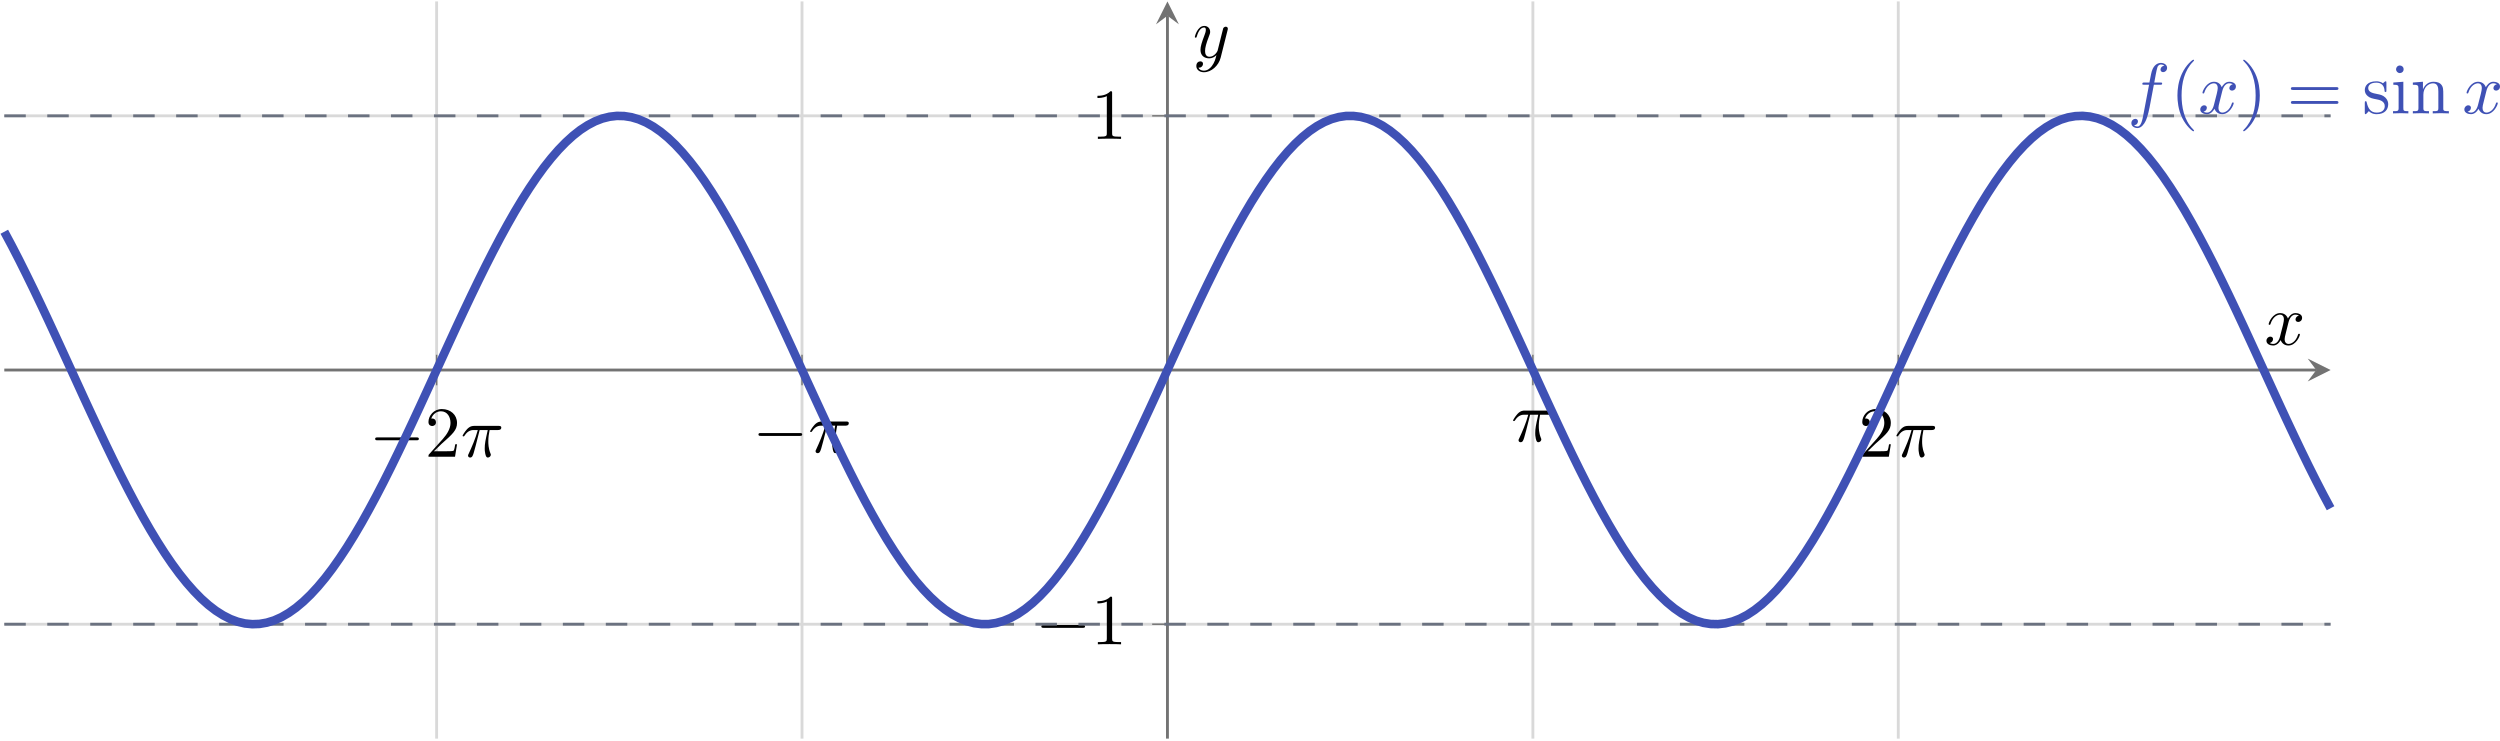
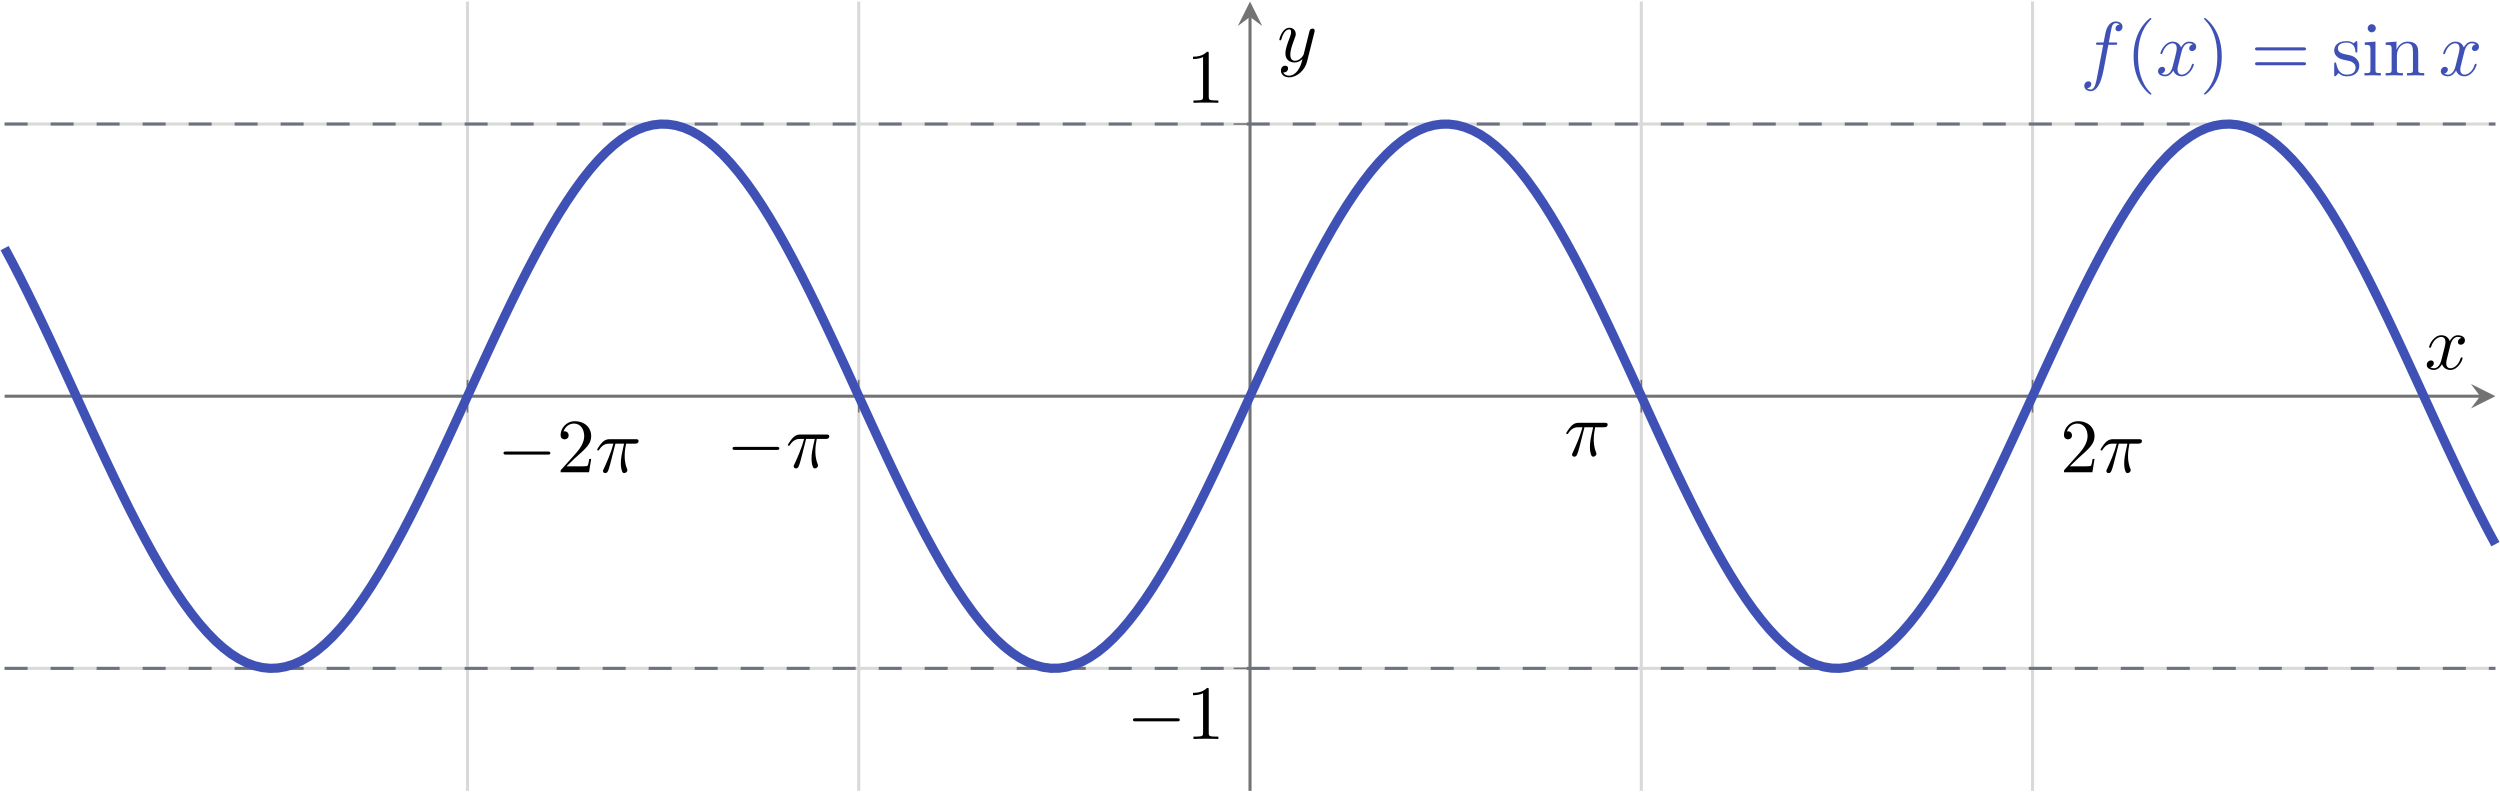
- <svg xmlns="http://www.w3.org/2000/svg" xmlns:xlink="http://www.w3.org/1999/xlink" version="1.1" width="347.841pt" height="102.968pt" viewBox="-67.02 -67.019 347.841 102.968">
+ <svg xmlns="http://www.w3.org/2000/svg" xmlns:xlink="http://www.w3.org/1999/xlink" version="1.1" width="324.863pt" height="102.968pt" viewBox="-67.02 -67.019 324.863 102.968">
  <defs>
    <path id="g0-0" d="M6.565-2.291C6.735-2.291 6.914-2.291 6.914-2.491S6.735-2.69 6.565-2.69H1.176C1.006-2.69 .827-2.69 .827-2.491S1.006-2.291 1.176-2.291H6.565Z" />
    <path id="g1-25" d="M2.64-3.716H3.766C3.437-2.242 3.347-1.813 3.347-1.146C3.347-.996 3.347-.727 3.427-.389C3.527 .05 3.636 .11 3.786 .11C3.985 .11 4.194-.07 4.194-.269C4.194-.329 4.194-.349 4.134-.488C3.846-1.205 3.846-1.853 3.846-2.132C3.846-2.66 3.915-3.198 4.025-3.716H5.161C5.29-3.716 5.649-3.716 5.649-4.055C5.649-4.294 5.44-4.294 5.25-4.294H1.913C1.694-4.294 1.315-4.294 .877-3.826C.528-3.437 .269-2.979 .269-2.929C.269-2.919 .269-2.829 .389-2.829C.468-2.829 .488-2.869 .548-2.949C1.036-3.716 1.614-3.716 1.813-3.716H2.381C2.062-2.511 1.524-1.305 1.106-.399C1.026-.249 1.026-.229 1.026-.159C1.026 .03 1.186 .11 1.315 .11C1.614 .11 1.694-.169 1.813-.538C1.953-.996 1.953-1.016 2.082-1.514L2.64-3.716Z" />
    <path id="g1-102" d="M3.656-3.985H4.513C4.712-3.985 4.812-3.985 4.812-4.184C4.812-4.294 4.712-4.294 4.543-4.294H3.716L3.925-5.43C3.965-5.639 4.105-6.346 4.164-6.466C4.254-6.655 4.423-6.804 4.633-6.804C4.672-6.804 4.932-6.804 5.121-6.625C4.682-6.585 4.583-6.237 4.583-6.087C4.583-5.858 4.762-5.738 4.951-5.738C5.21-5.738 5.499-5.958 5.499-6.336C5.499-6.795 5.041-7.024 4.633-7.024C4.294-7.024 3.666-6.844 3.367-5.858C3.308-5.649 3.278-5.549 3.039-4.294H2.351C2.162-4.294 2.052-4.294 2.052-4.105C2.052-3.985 2.142-3.985 2.331-3.985H2.989L2.242-.05C2.062 .917 1.893 1.823 1.375 1.823C1.335 1.823 1.086 1.823 .897 1.644C1.355 1.614 1.445 1.255 1.445 1.106C1.445 .877 1.265 .757 1.076 .757C.817 .757 .528 .976 .528 1.355C.528 1.803 .966 2.042 1.375 2.042C1.923 2.042 2.321 1.455 2.501 1.076C2.819 .448 3.049-.757 3.059-.827L3.656-3.985Z" />
    <path id="g1-120" d="M3.328-3.009C3.387-3.268 3.616-4.184 4.314-4.184C4.364-4.184 4.603-4.184 4.812-4.055C4.533-4.005 4.334-3.756 4.334-3.517C4.334-3.357 4.443-3.168 4.712-3.168C4.932-3.168 5.25-3.347 5.25-3.746C5.25-4.264 4.663-4.403 4.324-4.403C3.746-4.403 3.397-3.875 3.278-3.646C3.029-4.304 2.491-4.403 2.202-4.403C1.166-4.403 .598-3.118 .598-2.869C.598-2.77 .697-2.77 .717-2.77C.797-2.77 .827-2.79 .847-2.879C1.186-3.935 1.843-4.184 2.182-4.184C2.371-4.184 2.72-4.095 2.72-3.517C2.72-3.208 2.55-2.54 2.182-1.146C2.022-.528 1.674-.11 1.235-.11C1.176-.11 .946-.11 .737-.239C.986-.289 1.205-.498 1.205-.777C1.205-1.046 .986-1.126 .837-1.126C.538-1.126 .289-.867 .289-.548C.289-.09 .787 .11 1.225 .11C1.883 .11 2.242-.588 2.271-.648C2.391-.279 2.75 .11 3.347 .11C4.374 .11 4.941-1.176 4.941-1.425C4.941-1.524 4.852-1.524 4.822-1.524C4.732-1.524 4.712-1.484 4.692-1.415C4.364-.349 3.686-.11 3.367-.11C2.979-.11 2.819-.428 2.819-.767C2.819-.986 2.879-1.205 2.989-1.644L3.328-3.009Z" />
    <path id="g1-121" d="M4.842-3.796C4.882-3.935 4.882-3.955 4.882-4.025C4.882-4.204 4.742-4.294 4.593-4.294C4.493-4.294 4.334-4.234 4.244-4.085C4.224-4.035 4.144-3.726 4.105-3.547C4.035-3.288 3.965-3.019 3.905-2.75L3.457-.956C3.417-.807 2.989-.11 2.331-.11C1.823-.11 1.714-.548 1.714-.917C1.714-1.375 1.883-1.993 2.222-2.869C2.381-3.278 2.421-3.387 2.421-3.587C2.421-4.035 2.102-4.403 1.604-4.403C.658-4.403 .289-2.959 .289-2.869C.289-2.77 .389-2.77 .408-2.77C.508-2.77 .518-2.79 .568-2.949C.837-3.885 1.235-4.184 1.574-4.184C1.654-4.184 1.823-4.184 1.823-3.866C1.823-3.616 1.724-3.357 1.654-3.168C1.255-2.112 1.076-1.544 1.076-1.076C1.076-.189 1.704 .11 2.291 .11C2.68 .11 3.019-.06 3.298-.339C3.168 .179 3.049 .667 2.65 1.196C2.391 1.534 2.012 1.823 1.554 1.823C1.415 1.823 .966 1.793 .797 1.405C.956 1.405 1.086 1.405 1.225 1.285C1.325 1.196 1.425 1.066 1.425 .877C1.425 .568 1.156 .528 1.056 .528C.827 .528 .498 .687 .498 1.176C.498 1.674 .936 2.042 1.554 2.042C2.58 2.042 3.606 1.136 3.885 .01L4.842-3.796Z" />
    <path id="g2-40" d="M3.298 2.391C3.298 2.361 3.298 2.341 3.128 2.172C1.883 .917 1.564-.966 1.564-2.491C1.564-4.224 1.943-5.958 3.168-7.203C3.298-7.323 3.298-7.342 3.298-7.372C3.298-7.442 3.258-7.472 3.198-7.472C3.098-7.472 2.202-6.795 1.614-5.529C1.106-4.433 .986-3.328 .986-2.491C.986-1.714 1.096-.508 1.644 .618C2.242 1.843 3.098 2.491 3.198 2.491C3.258 2.491 3.298 2.461 3.298 2.391Z" />
    <path id="g2-41" d="M2.879-2.491C2.879-3.268 2.77-4.473 2.222-5.599C1.624-6.824 .767-7.472 .667-7.472C.608-7.472 .568-7.432 .568-7.372C.568-7.342 .568-7.323 .757-7.143C1.733-6.157 2.301-4.573 2.301-2.491C2.301-.787 1.933 .966 .697 2.222C.568 2.341 .568 2.361 .568 2.391C.568 2.451 .608 2.491 .667 2.491C.767 2.491 1.664 1.813 2.252 .548C2.76-.548 2.879-1.654 2.879-2.491Z" />
    <path id="g2-49" d="M2.929-6.376C2.929-6.615 2.929-6.635 2.7-6.635C2.082-5.998 1.205-5.998 .887-5.998V-5.689C1.086-5.689 1.674-5.689 2.192-5.948V-.787C2.192-.428 2.162-.309 1.265-.309H.946V0C1.295-.03 2.162-.03 2.56-.03S3.826-.03 4.174 0V-.309H3.856C2.959-.309 2.929-.418 2.929-.787V-6.376Z" />
    <path id="g2-50" d="M1.265-.767L2.321-1.793C3.875-3.168 4.473-3.706 4.473-4.702C4.473-5.838 3.577-6.635 2.361-6.635C1.235-6.635 .498-5.719 .498-4.832C.498-4.274 .996-4.274 1.026-4.274C1.196-4.274 1.544-4.394 1.544-4.802C1.544-5.061 1.365-5.32 1.016-5.32C.936-5.32 .917-5.32 .887-5.31C1.116-5.958 1.654-6.326 2.232-6.326C3.138-6.326 3.567-5.519 3.567-4.702C3.567-3.905 3.068-3.118 2.521-2.501L.608-.369C.498-.259 .498-.239 .498 0H4.194L4.473-1.733H4.224C4.174-1.435 4.105-.996 4.005-.847C3.935-.767 3.278-.767 3.059-.767H1.265Z" />
    <path id="g2-61" d="M6.844-3.258C6.994-3.258 7.183-3.258 7.183-3.457S6.994-3.656 6.854-3.656H.887C.747-3.656 .558-3.656 .558-3.457S.747-3.258 .897-3.258H6.844ZM6.854-1.325C6.994-1.325 7.183-1.325 7.183-1.524S6.994-1.724 6.844-1.724H.897C.747-1.724 .558-1.724 .558-1.524S.747-1.325 .887-1.325H6.854Z" />
    <path id="g2-105" d="M1.763-4.403L.369-4.294V-3.985C1.016-3.985 1.106-3.925 1.106-3.437V-.757C1.106-.309 .996-.309 .329-.309V0C.648-.01 1.186-.03 1.425-.03C1.773-.03 2.122-.01 2.461 0V-.309C1.803-.309 1.763-.359 1.763-.747V-4.403ZM1.803-6.137C1.803-6.456 1.554-6.665 1.275-6.665C.966-6.665 .747-6.396 .747-6.137C.747-5.868 .966-5.609 1.275-5.609C1.554-5.609 1.803-5.818 1.803-6.137Z" />
    <path id="g2-110" d="M1.096-3.427V-.757C1.096-.309 .986-.309 .319-.309V0C.667-.01 1.176-.03 1.445-.03C1.704-.03 2.222-.01 2.56 0V-.309C1.893-.309 1.783-.309 1.783-.757V-2.59C1.783-3.626 2.491-4.184 3.128-4.184C3.756-4.184 3.866-3.646 3.866-3.078V-.757C3.866-.309 3.756-.309 3.088-.309V0C3.437-.01 3.945-.03 4.214-.03C4.473-.03 4.991-.01 5.33 0V-.309C4.812-.309 4.563-.309 4.553-.608V-2.511C4.553-3.367 4.553-3.676 4.244-4.035C4.105-4.204 3.776-4.403 3.198-4.403C2.471-4.403 2.002-3.975 1.724-3.357V-4.403L.319-4.294V-3.985C1.016-3.985 1.096-3.915 1.096-3.427Z" />
    <path id="g2-115" d="M2.072-1.933C2.291-1.893 3.108-1.733 3.108-1.016C3.108-.508 2.76-.11 1.983-.11C1.146-.11 .787-.677 .598-1.524C.568-1.654 .558-1.694 .458-1.694C.329-1.694 .329-1.624 .329-1.445V-.13C.329 .04 .329 .11 .438 .11C.488 .11 .498 .1 .687-.09C.707-.11 .707-.13 .887-.319C1.325 .1 1.773 .11 1.983 .11C3.128 .11 3.587-.558 3.587-1.275C3.587-1.803 3.288-2.102 3.168-2.222C2.839-2.54 2.451-2.62 2.032-2.7C1.474-2.809 .807-2.939 .807-3.517C.807-3.866 1.066-4.274 1.923-4.274C3.019-4.274 3.068-3.377 3.088-3.068C3.098-2.979 3.188-2.979 3.208-2.979C3.337-2.979 3.337-3.029 3.337-3.218V-4.224C3.337-4.394 3.337-4.463 3.228-4.463C3.178-4.463 3.158-4.463 3.029-4.344C2.999-4.304 2.899-4.214 2.859-4.184C2.481-4.463 2.072-4.463 1.923-4.463C.707-4.463 .329-3.796 .329-3.238C.329-2.889 .488-2.61 .757-2.391C1.076-2.132 1.355-2.072 2.072-1.933Z" />
  </defs>
  <g id="page1">
    <path d="M-6.27 35.75V-66.82M44.57 35.75V-66.82M146.258 35.75V-66.82M197.098 35.75V-66.82" stroke="#d9d9d9" fill="none" stroke-width=".399" stroke-miterlimit="10" />
    <path d="M-66.422 19.832H257.25M-66.422-50.902H257.25" stroke="#d9d9d9" fill="none" stroke-width=".399" stroke-miterlimit="10" />
    <path d="M-6.27-13.41V-17.66M44.57-13.41V-17.66M146.258-13.41V-17.66M197.098-13.41V-17.66" stroke="#737373" fill="none" stroke-width=".199" stroke-miterlimit="10" />
    <path d="M93.289 19.832H97.539M93.289-50.902H97.539" stroke="#737373" fill="none" stroke-width=".199" stroke-miterlimit="10" />
    <path d="M-66.422-15.535H255.258" stroke="#737373" fill="none" stroke-width=".399" stroke-miterlimit="10" />
    <path d="M257.25-15.535L254.063-17.129L255.258-15.535L254.063-13.941" fill="#737373" />
    <path d="M95.414 35.75V-64.828" stroke="#737373" fill="none" stroke-width=".399" stroke-miterlimit="10" />
    <path d="M95.414-66.82L93.82-63.633L95.414-64.828L97.008-63.633" fill="#737373" />
-     <g transform="matrix(1 0 0 1 50.1699 -39.01885)">
-       <use x="-65.823" y="35.55" xlink:href="#g0-0" />
-       <use x="-58.074" y="35.55" xlink:href="#g2-50" />
-       <use x="-53.093" y="35.55" xlink:href="#g1-25" />
-     </g>
-     <g transform="matrix(1 0 0 1 103.5027 -39.62769)">
-       <use x="-65.823" y="35.55" xlink:href="#g0-0" />
-       <use x="-58.074" y="35.55" xlink:href="#g1-25" />
-     </g>
-     <g transform="matrix(1 0 0 1 209.0612 -41.14977)">
-       <use x="-65.823" y="35.55" xlink:href="#g1-25" />
-     </g>
-     <g transform="matrix(1 0 0 1 257.4132 -39.01886)">
-       <use x="-65.823" y="35.55" xlink:href="#g2-50" />
-       <use x="-60.842" y="35.55" xlink:href="#g1-25" />
-     </g>
-     <g transform="matrix(1 0 0 1 142.8612 -12.9215)">
-       <use x="-65.823" y="35.55" xlink:href="#g0-0" />
-       <use x="-58.074" y="35.55" xlink:href="#g2-49" />
-     </g>
-     <g transform="matrix(1 0 0 1 150.61 -83.2433)">
-       <use x="-65.823" y="35.55" xlink:href="#g2-49" />
-     </g>
    <path d="M-66.422-50.902H-52.934H-39.449H-25.961H-12.477H1.012H14.496H27.984H41.469H54.953H68.441H81.926H95.414H108.898H122.387H135.871H149.359H162.844H176.332H189.816H203.305H216.789H230.277H243.762H257.25" stroke="#6b7280" fill="none" stroke-width=".399" stroke-miterlimit="10" stroke-dasharray="2.989 2.989" />
    <path d="M-66.422 19.832H-52.934H-39.449H-25.961H-12.477H1.012H14.496H27.984H41.469H54.953H68.441H81.926H95.414H108.898H122.387H135.871H149.359H162.844H176.332H189.816H203.305H216.789H230.277H243.762H257.25" stroke="#6b7280" fill="none" stroke-width=".399" stroke-miterlimit="10" stroke-dasharray="2.989 2.989" />
    <path d="M-66.422-34.777L-65.406-32.879L-64.391-30.914L-63.379-28.887L-62.363-26.809L-61.348-24.688L-60.332-22.527L-59.32-20.344L-58.305-18.137L-57.289-15.922L-56.273-13.707L-55.262-11.496L-54.246-9.305L-53.23-7.137L-52.215-5L-51.203-2.906L-50.188-.859L-49.172 1.129L-48.156 3.051L-47.145 4.899L-46.129 6.668L-45.113 8.348L-44.098 9.938L-43.086 11.422L-42.07 12.805L-41.055 14.074L-40.039 15.227L-39.027 16.262L-38.012 17.168L-36.996 17.949L-35.98 18.594L-34.969 19.109L-33.953 19.488L-32.938 19.727L-31.922 19.828L-30.91 19.789L-29.895 19.613L-28.879 19.301L-27.863 18.848L-26.852 18.262L-25.836 17.543L-24.82 16.691L-23.809 15.719L-22.793 14.617L-21.777 13.402L-20.762 12.07L-19.75 10.629L-18.734 9.09L-17.719 7.449L-16.703 5.719L-15.691 3.906L-14.676 2.02L-13.66 .062L-12.645-1.961L-11.633-4.031L-10.617-6.148L-9.602-8.305L-8.586-10.488L-7.574-12.691L-6.559-14.906L-5.543-17.121L-4.527-19.332L-3.516-21.527L-2.5-23.699L-1.484-25.84L-.469-27.941L.543-29.988L1.559-31.984L2.574-33.914L3.59-35.77L4.601-37.547L5.617-39.238L6.633-40.836L7.648-42.336L8.66-43.73L9.676-45.012L10.691-46.18L11.707-47.223L12.719-48.145L13.734-48.941L14.75-49.602L15.766-50.133L16.777-50.523L17.793-50.777L18.809-50.895L19.82-50.871L20.836-50.711L21.852-50.41L22.867-49.973L23.879-49.402L24.895-48.699L25.91-47.863L26.926-46.898L27.938-45.812L28.953-44.609L29.969-43.293L30.984-41.863L31.996-40.332L33.012-38.703L34.027-36.984L35.043-35.18L36.055-33.297L37.07-31.348L38.086-29.336L39.102-27.266L40.113-25.152L41.129-23L42.144-20.82L43.16-18.621L44.172-16.406L45.187-14.191L46.203-11.98L47.219-9.781L48.23-7.605L49.246-5.461L50.262-3.359L51.277-1.301L52.289 .699L53.305 2.637L54.32 4.5L55.336 6.289L56.348 7.988L57.363 9.598L58.379 11.105L59.391 12.512L60.406 13.809L61.422 14.984L62.437 16.047L63.449 16.98L64.465 17.789L65.48 18.465L66.496 19.008L67.508 19.414L68.523 19.688L69.539 19.816L70.555 19.812L71.566 19.664L72.582 19.379L73.598 18.957L74.613 18.402L75.625 17.711L76.641 16.891L77.656 15.941L78.672 14.867L79.684 13.676L80.699 12.371L81.715 10.953L82.73 9.434L83.742 7.816L84.758 6.106L85.773 4.309L86.789 2.438L87.801 .492L88.816-1.512L89.832-3.574L90.848-5.684L91.859-7.832L92.875-10.008L93.891-12.211L94.906-14.422L95.918-16.637L96.934-18.852L97.949-21.051L98.965-23.227L99.977-25.375L100.992-27.484L102.008-29.547L103.019-31.555L104.035-33.5L105.051-35.371L106.066-37.168L107.078-38.879L108.094-40.496L109.109-42.016L110.125-43.434L111.137-44.742L112.152-45.934L113.168-47.008L114.184-47.957L115.195-48.777L116.211-49.469L117.227-50.027L118.242-50.449L119.254-50.734L120.269-50.883L121.285-50.887L122.301-50.758L123.312-50.488L124.328-50.082L125.344-49.539L126.359-48.863L127.371-48.055L128.387-47.121L129.402-46.062L130.418-44.883L131.43-43.59L132.445-42.184L133.461-40.676L134.477-39.066L135.488-37.367L136.504-35.578L137.519-33.715L138.535-31.777L139.547-29.777L140.562-27.723L141.578-25.617L142.594-23.473L143.605-21.301L144.621-19.102L145.637-16.891L146.652-14.676L147.664-12.461L148.68-10.258L149.695-8.078L150.707-5.926L151.723-3.812L152.738-1.746L153.754 .27L154.766 2.219L155.781 4.102L156.797 5.906L157.812 7.625L158.824 9.254L159.84 10.785L160.855 12.215L161.871 13.535L162.883 14.738L163.898 15.824L164.914 16.789L165.93 17.625L166.941 18.328L167.957 18.902L168.973 19.34L169.988 19.641L171 19.801L172.016 19.824L173.031 19.707L174.047 19.453L175.059 19.062L176.074 18.535L177.09 17.871L178.105 17.078L179.117 16.156L180.133 15.113L181.148 13.945L182.164 12.664L183.176 11.274L184.191 9.774L185.207 8.176L186.223 6.484L187.234 4.711L188.25 2.852L189.266 .922L190.281-1.07L191.293-3.121L192.309-5.219L193.324-7.359L194.336-9.531L195.352-11.726L196.367-13.938L197.383-16.152L198.394-18.367L199.41-20.57L200.426-22.754L201.441-24.91L202.453-27.027L203.469-29.102L204.484-31.121L205.5-33.078L206.512-34.969L207.527-36.781L208.543-38.512L209.559-40.152L210.57-41.695L211.586-43.133L212.602-44.465L213.617-45.684L214.629-46.781L215.644-47.758L216.66-48.609L217.676-49.328L218.687-49.918L219.703-50.371L220.719-50.684L221.734-50.859L222.746-50.898L223.762-50.797L224.777-50.559L225.793-50.18L226.805-49.668L227.82-49.023L228.836-48.242L229.852-47.336L230.863-46.305L231.879-45.152L232.894-43.879L233.91-42.5L234.922-41.012L235.937-39.426L236.953-37.746L237.965-35.977L238.98-34.129L239.996-32.207L241.012-30.219L242.023-28.176L243.039-26.082L244.055-23.945L245.07-21.777L246.082-19.582L247.098-17.375L248.113-15.156L249.129-12.941L250.141-10.738L251.156-8.551L252.172-6.394L253.187-4.269L254.199-2.191L255.215-.168L256.23 1.801L257.246 3.695" stroke="#3f51b5" fill="none" stroke-width="1.196" stroke-miterlimit="10" />
-     <g fill="#3f51b5" transform="matrix(1 0 0 1 294.8262 -86.7923)">
+     <g fill="#3f51b5" transform="matrix(1 0 0 1 269.1162 -92.7599)">
      <use x="-65.823" y="35.55" xlink:href="#g1-102" />
      <use x="-59.873" y="35.55" xlink:href="#g2-40" />
      <use x="-55.999" y="35.55" xlink:href="#g1-120" />
      <use x="-50.305" y="35.55" xlink:href="#g2-41" />
      <use x="-43.663" y="35.55" xlink:href="#g2-61" />
      <use x="-33.147" y="35.55" xlink:href="#g2-115" />
      <use x="-29.217" y="35.55" xlink:href="#g2-105" />
      <use x="-26.45" y="35.55" xlink:href="#g2-110" />
      <use x="-19.255" y="35.55" xlink:href="#g1-120" />
    </g>
+     <g transform="matrix(1 0 0 1 63.40242 -41.2026)">
+       <use x="-65.823" y="35.55" xlink:href="#g0-0" />
+       <use x="-58.074" y="35.55" xlink:href="#g2-50" />
+       <use x="-53.093" y="35.55" xlink:href="#g1-25" />
+     </g>
+     <g transform="matrix(1 0 0 1 93.1622 -41.81142)">
+       <use x="-65.823" y="35.55" xlink:href="#g0-0" />
+       <use x="-58.074" y="35.55" xlink:href="#g1-25" />
+     </g>
+     <g transform="matrix(1 0 0 1 202.0582 -43.3335)">
+       <use x="-65.823" y="35.55" xlink:href="#g1-25" />
+     </g>
+     <g transform="matrix(1 0 0 1 266.5052 -41.20261)">
+       <use x="-65.823" y="35.55" xlink:href="#g2-50" />
+       <use x="-60.842" y="35.55" xlink:href="#g1-25" />
+     </g>
+     <g transform="matrix(1 0 0 1 152.9441 -89.2082)">
+       <use x="-65.823" y="35.55" xlink:href="#g2-49" />
+     </g>
+     <g transform="matrix(1 0 0 1 145.1953 -6.5415)">
+       <use x="-65.823" y="35.55" xlink:href="#g0-0" />
+       <use x="-58.074" y="35.55" xlink:href="#g2-49" />
+     </g>
    <g transform="matrix(1 0 0 1 313.8592 -54.6048)">
      <use x="-65.823" y="35.55" xlink:href="#g1-120" />
    </g>
    <g transform="matrix(1 0 0 1 164.7572 -94.5601)">
      <use x="-65.823" y="35.55" xlink:href="#g1-121" />
    </g>
  </g>
</svg>
